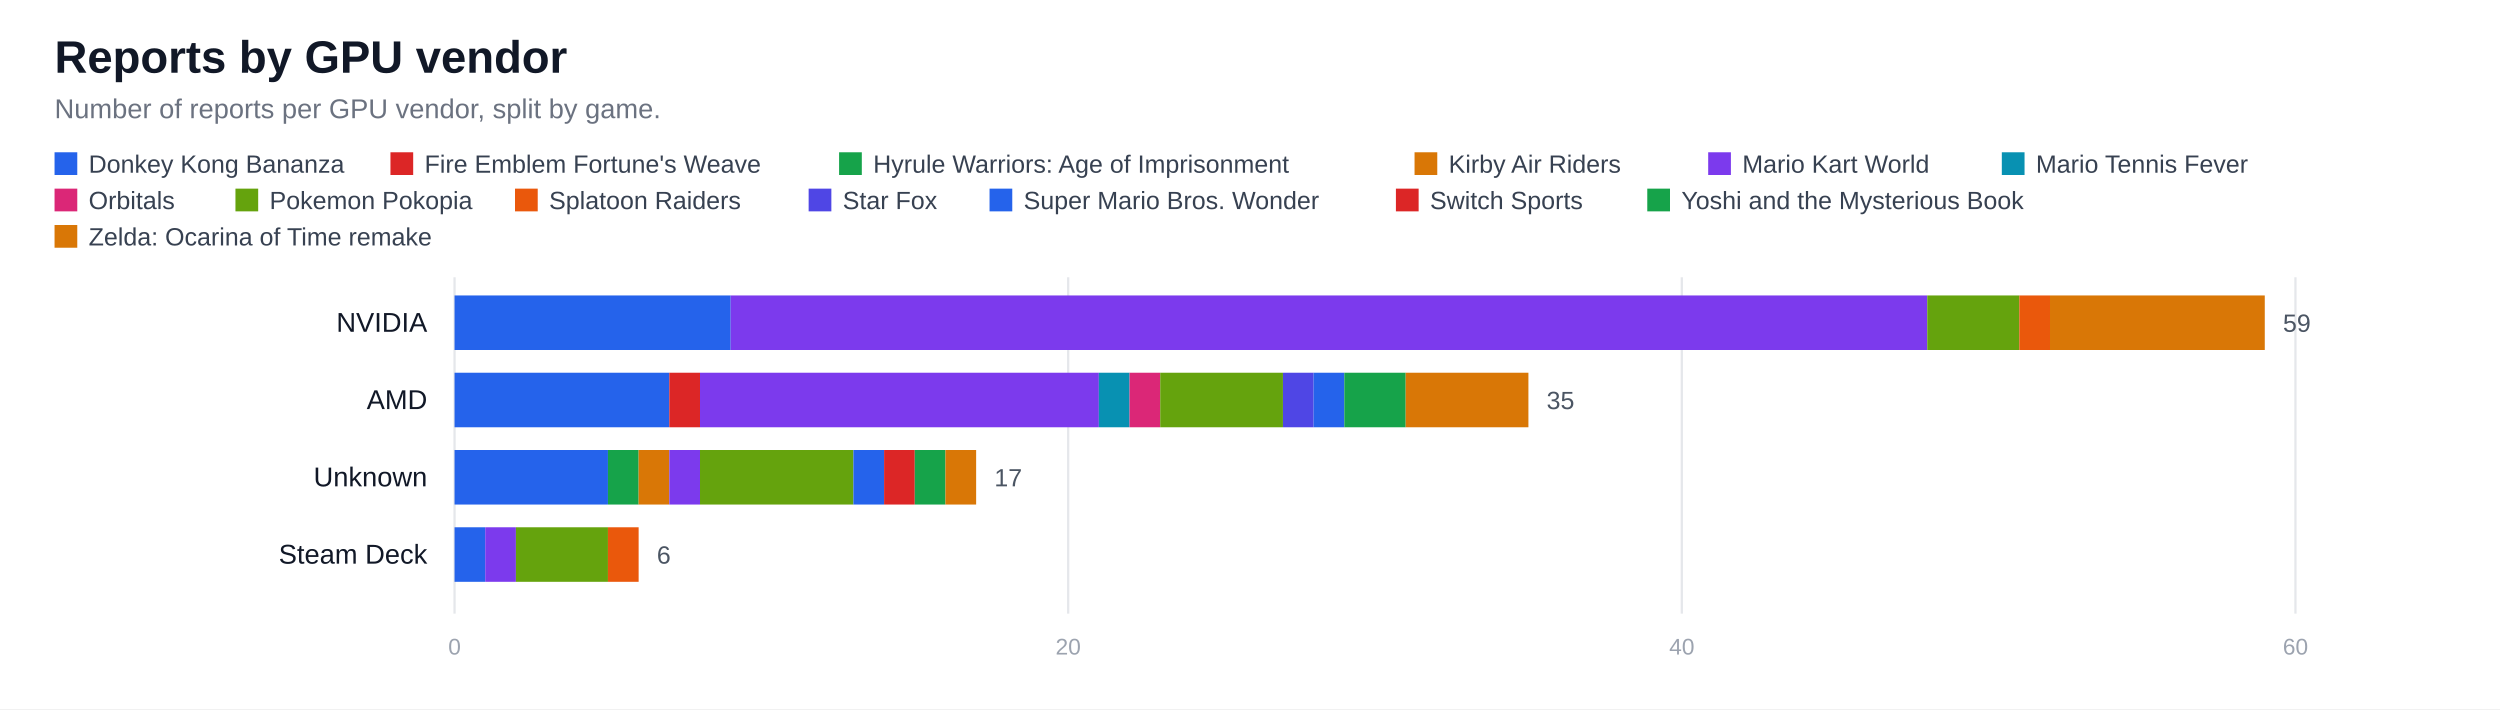
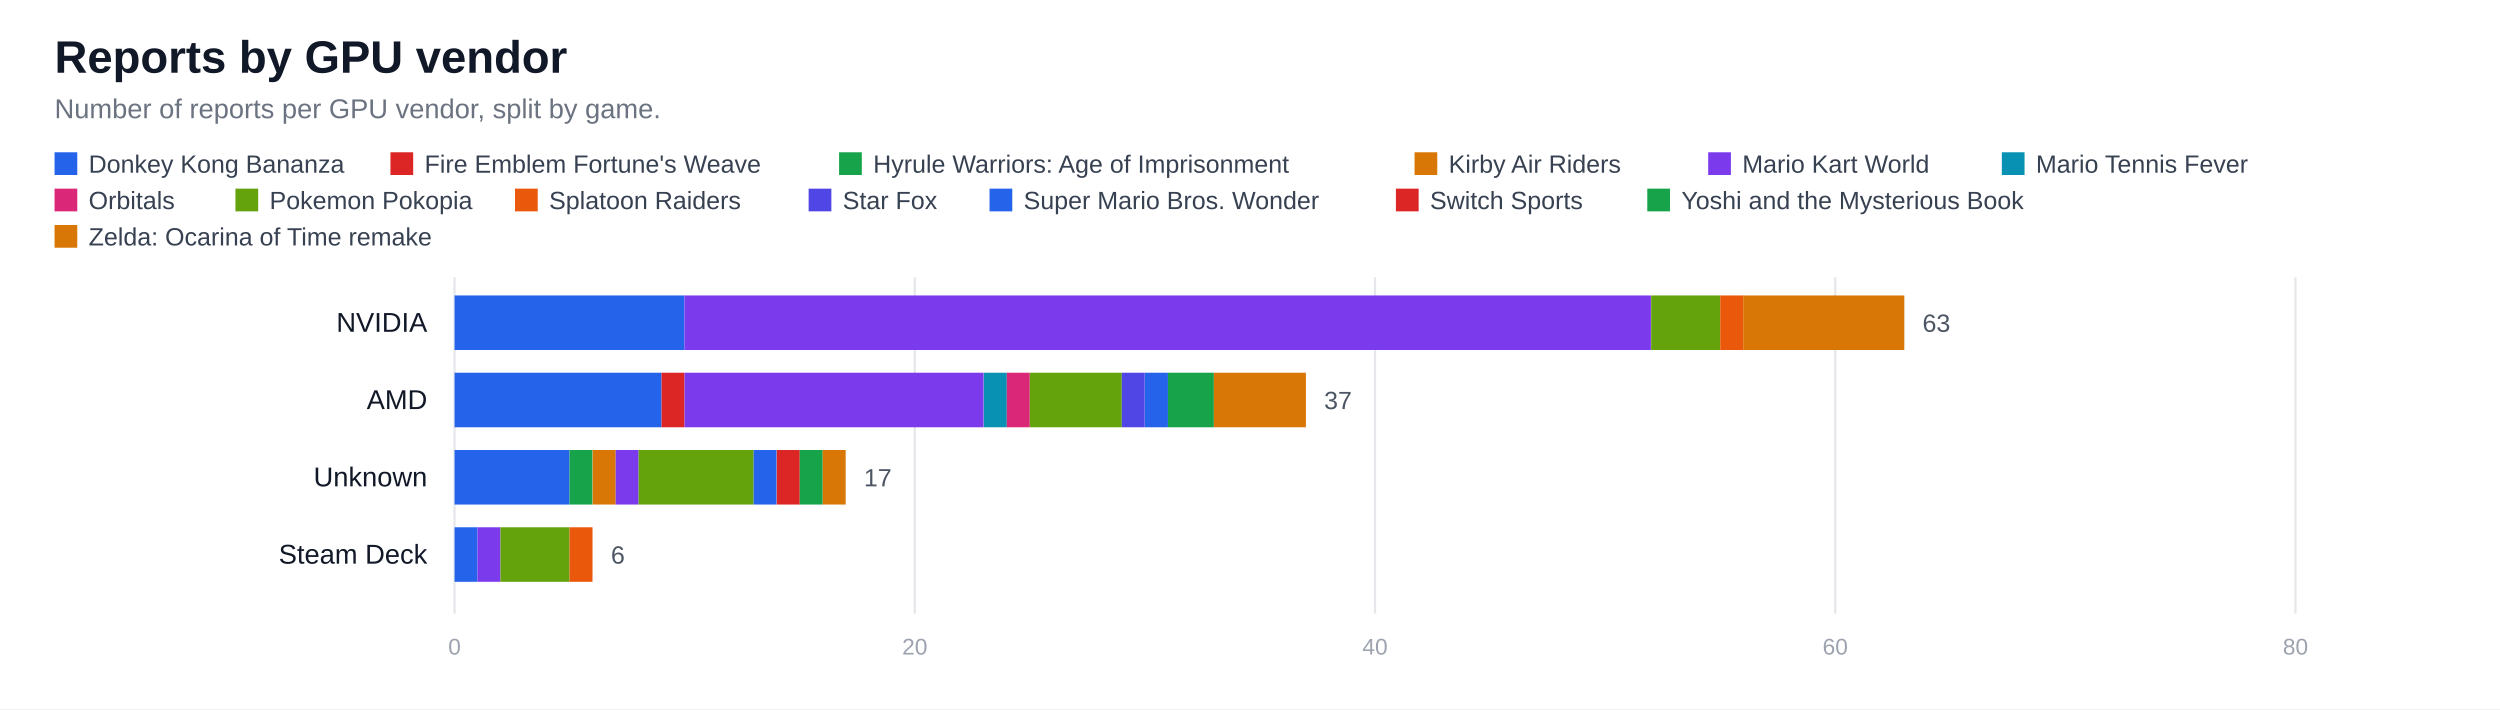
<svg xmlns="http://www.w3.org/2000/svg" width="1100" height="312" viewBox="0 0 1100 312">
  <rect width="100%" height="100%" fill="#ffffff" />
  <text x="24" y="32" font-family="Segoe UI, Arial, sans-serif" font-size="20" font-weight="600" fill="#111827">Reports by GPU vendor</text>
  <text x="24" y="52" font-family="Segoe UI, Arial, sans-serif" font-size="12" fill="#6b7280">Number of reports per GPU vendor, split by game.</text>
  <rect x="24" y="67" width="10" height="10" fill="#2563eb" />
  <text x="39" y="76" font-family="Segoe UI, Arial, sans-serif" font-size="11" fill="#374151">Donkey Kong Bananza</text>
  <rect x="171.8" y="67" width="10" height="10" fill="#dc2626" />
  <text x="186.8" y="76" font-family="Segoe UI, Arial, sans-serif" font-size="11" fill="#374151">Fire Emblem Fortune's Weave</text>
  <rect x="369.2" y="67" width="10" height="10" fill="#16a34a" />
  <text x="384.2" y="76" font-family="Segoe UI, Arial, sans-serif" font-size="11" fill="#374151">Hyrule Warriors: Age of Imprisonment</text>
  <rect x="622.4" y="67" width="10" height="10" fill="#d97706" />
  <text x="637.4" y="76" font-family="Segoe UI, Arial, sans-serif" font-size="11" fill="#374151">Kirby Air Riders</text>
  <rect x="751.6" y="67" width="10" height="10" fill="#7c3aed" />
  <text x="766.6" y="76" font-family="Segoe UI, Arial, sans-serif" font-size="11" fill="#374151">Mario Kart World</text>
  <rect x="880.8" y="67" width="10" height="10" fill="#0891b2" />
  <text x="895.8" y="76" font-family="Segoe UI, Arial, sans-serif" font-size="11" fill="#374151">Mario Tennis Fever</text>
  <rect x="24" y="83" width="10" height="10" fill="#db2777" />
  <text x="39" y="92" font-family="Segoe UI, Arial, sans-serif" font-size="11" fill="#374151">Orbitals</text>
  <rect x="103.6" y="83" width="10" height="10" fill="#65a30d" />
  <text x="118.6" y="92" font-family="Segoe UI, Arial, sans-serif" font-size="11" fill="#374151">Pokemon Pokopia</text>
  <rect x="226.6" y="83" width="10" height="10" fill="#ea580c" />
  <text x="241.6" y="92" font-family="Segoe UI, Arial, sans-serif" font-size="11" fill="#374151">Splatoon Raiders</text>
  <rect x="355.8" y="83" width="10" height="10" fill="#4f46e5" />
  <text x="370.8" y="92" font-family="Segoe UI, Arial, sans-serif" font-size="11" fill="#374151">Star Fox</text>
  <rect x="435.4" y="83" width="10" height="10" fill="#2563eb" />
  <text x="450.4" y="92" font-family="Segoe UI, Arial, sans-serif" font-size="11" fill="#374151">Super Mario Bros. Wonder</text>
  <rect x="614.2" y="83" width="10" height="10" fill="#dc2626" />
  <text x="629.2" y="92" font-family="Segoe UI, Arial, sans-serif" font-size="11" fill="#374151">Switch Sports</text>
  <rect x="724.8" y="83" width="10" height="10" fill="#16a34a" />
  <text x="739.8" y="92" font-family="Segoe UI, Arial, sans-serif" font-size="11" fill="#374151">Yoshi and the Mysterious Book</text>
  <rect x="24" y="99" width="10" height="10" fill="#d97706" />
  <text x="39" y="108" font-family="Segoe UI, Arial, sans-serif" font-size="11" fill="#374151">Zelda: Ocarina of Time remake</text>
  <line x1="200.0" y1="122" x2="200.0" y2="270" stroke="#e5e7eb" stroke-width="1" />
  <text x="200.0" y="288" text-anchor="middle" font-family="Segoe UI, Arial, sans-serif" font-size="10" fill="#9ca3af">0</text>
-   <line x1="470.0" y1="122" x2="470.0" y2="270" stroke="#e5e7eb" stroke-width="1" />
-   <text x="470.0" y="288" text-anchor="middle" font-family="Segoe UI, Arial, sans-serif" font-size="10" fill="#9ca3af">20</text>
-   <line x1="740.0" y1="122" x2="740.0" y2="270" stroke="#e5e7eb" stroke-width="1" />
-   <text x="740.0" y="288" text-anchor="middle" font-family="Segoe UI, Arial, sans-serif" font-size="10" fill="#9ca3af">40</text>
+   <line x1="402.5" y1="122" x2="402.5" y2="270" stroke="#e5e7eb" stroke-width="1" />
+   <text x="402.5" y="288" text-anchor="middle" font-family="Segoe UI, Arial, sans-serif" font-size="10" fill="#9ca3af">20</text>
+   <line x1="605.0" y1="122" x2="605.0" y2="270" stroke="#e5e7eb" stroke-width="1" />
+   <text x="605.0" y="288" text-anchor="middle" font-family="Segoe UI, Arial, sans-serif" font-size="10" fill="#9ca3af">40</text>
+   <line x1="807.5" y1="122" x2="807.5" y2="270" stroke="#e5e7eb" stroke-width="1" />
+   <text x="807.5" y="288" text-anchor="middle" font-family="Segoe UI, Arial, sans-serif" font-size="10" fill="#9ca3af">60</text>
  <line x1="1010.0" y1="122" x2="1010.0" y2="270" stroke="#e5e7eb" stroke-width="1" />
-   <text x="1010.0" y="288" text-anchor="middle" font-family="Segoe UI, Arial, sans-serif" font-size="10" fill="#9ca3af">60</text>
+   <text x="1010.0" y="288" text-anchor="middle" font-family="Segoe UI, Arial, sans-serif" font-size="10" fill="#9ca3af">80</text>
  <text x="188" y="146" text-anchor="end" font-family="Segoe UI, Arial, sans-serif" font-size="12" fill="#111827">NVIDIA</text>
-   <rect x="200.0" y="130" width="121.5" height="24" fill="#2563eb" />
-   <rect x="321.5" y="130" width="526.5" height="24" fill="#7c3aed" />
-   <rect x="848.0" y="130" width="40.5" height="24" fill="#65a30d" />
-   <rect x="888.5" y="130" width="13.5" height="24" fill="#ea580c" />
-   <rect x="902.0" y="130" width="94.5" height="24" fill="#d97706" />
-   <text x="1004.5" y="146" font-family="Segoe UI, Arial, sans-serif" font-size="11" fill="#4b5563">59</text>
+   <rect x="200.0" y="130" width="101.2" height="24" fill="#2563eb" />
+   <rect x="301.2" y="130" width="425.2" height="24" fill="#7c3aed" />
+   <rect x="726.5" y="130" width="30.4" height="24" fill="#65a30d" />
+   <rect x="756.9" y="130" width="10.1" height="24" fill="#ea580c" />
+   <rect x="767.0" y="130" width="70.9" height="24" fill="#d97706" />
+   <text x="845.9" y="146" font-family="Segoe UI, Arial, sans-serif" font-size="11" fill="#4b5563">63</text>
  <text x="188" y="180" text-anchor="end" font-family="Segoe UI, Arial, sans-serif" font-size="12" fill="#111827">AMD</text>
-   <rect x="200.0" y="164" width="94.5" height="24" fill="#2563eb" />
-   <rect x="294.5" y="164" width="13.5" height="24" fill="#dc2626" />
-   <rect x="308.0" y="164" width="175.5" height="24" fill="#7c3aed" />
-   <rect x="483.5" y="164" width="13.5" height="24" fill="#0891b2" />
-   <rect x="497.0" y="164" width="13.5" height="24" fill="#db2777" />
-   <rect x="510.5" y="164" width="54.0" height="24" fill="#65a30d" />
-   <rect x="564.5" y="164" width="13.5" height="24" fill="#4f46e5" />
-   <rect x="578.0" y="164" width="13.5" height="24" fill="#2563eb" />
-   <rect x="591.5" y="164" width="27.0" height="24" fill="#16a34a" />
-   <rect x="618.5" y="164" width="54.0" height="24" fill="#d97706" />
-   <text x="680.5" y="180" font-family="Segoe UI, Arial, sans-serif" font-size="11" fill="#4b5563">35</text>
+   <rect x="200.0" y="164" width="91.1" height="24" fill="#2563eb" />
+   <rect x="291.1" y="164" width="10.1" height="24" fill="#dc2626" />
+   <rect x="301.2" y="164" width="131.6" height="24" fill="#7c3aed" />
+   <rect x="432.9" y="164" width="10.1" height="24" fill="#0891b2" />
+   <rect x="443.0" y="164" width="10.1" height="24" fill="#db2777" />
+   <rect x="453.1" y="164" width="40.5" height="24" fill="#65a30d" />
+   <rect x="493.6" y="164" width="10.1" height="24" fill="#4f46e5" />
+   <rect x="503.8" y="164" width="10.1" height="24" fill="#2563eb" />
+   <rect x="513.9" y="164" width="20.2" height="24" fill="#16a34a" />
+   <rect x="534.1" y="164" width="40.5" height="24" fill="#d97706" />
+   <text x="582.6" y="180" font-family="Segoe UI, Arial, sans-serif" font-size="11" fill="#4b5563">37</text>
  <text x="188" y="214" text-anchor="end" font-family="Segoe UI, Arial, sans-serif" font-size="12" fill="#111827">Unknown</text>
-   <rect x="200.0" y="198" width="67.5" height="24" fill="#2563eb" />
-   <rect x="267.5" y="198" width="13.5" height="24" fill="#16a34a" />
-   <rect x="281.0" y="198" width="13.5" height="24" fill="#d97706" />
-   <rect x="294.5" y="198" width="13.5" height="24" fill="#7c3aed" />
-   <rect x="308.0" y="198" width="67.5" height="24" fill="#65a30d" />
-   <rect x="375.5" y="198" width="13.5" height="24" fill="#2563eb" />
-   <rect x="389.0" y="198" width="13.5" height="24" fill="#dc2626" />
-   <rect x="402.5" y="198" width="13.5" height="24" fill="#16a34a" />
-   <rect x="416.0" y="198" width="13.5" height="24" fill="#d97706" />
-   <text x="437.5" y="214" font-family="Segoe UI, Arial, sans-serif" font-size="11" fill="#4b5563">17</text>
+   <rect x="200.0" y="198" width="50.6" height="24" fill="#2563eb" />
+   <rect x="250.6" y="198" width="10.1" height="24" fill="#16a34a" />
+   <rect x="260.8" y="198" width="10.1" height="24" fill="#d97706" />
+   <rect x="270.9" y="198" width="10.1" height="24" fill="#7c3aed" />
+   <rect x="281.0" y="198" width="50.6" height="24" fill="#65a30d" />
+   <rect x="331.6" y="198" width="10.1" height="24" fill="#2563eb" />
+   <rect x="341.8" y="198" width="10.1" height="24" fill="#dc2626" />
+   <rect x="351.9" y="198" width="10.1" height="24" fill="#16a34a" />
+   <rect x="362.0" y="198" width="10.1" height="24" fill="#d97706" />
+   <text x="380.1" y="214" font-family="Segoe UI, Arial, sans-serif" font-size="11" fill="#4b5563">17</text>
  <text x="188" y="248" text-anchor="end" font-family="Segoe UI, Arial, sans-serif" font-size="12" fill="#111827">Steam Deck</text>
-   <rect x="200.0" y="232" width="13.5" height="24" fill="#2563eb" />
-   <rect x="213.5" y="232" width="13.5" height="24" fill="#7c3aed" />
-   <rect x="227.0" y="232" width="40.5" height="24" fill="#65a30d" />
-   <rect x="267.5" y="232" width="13.5" height="24" fill="#ea580c" />
-   <text x="289.0" y="248" font-family="Segoe UI, Arial, sans-serif" font-size="11" fill="#4b5563">6</text>
+   <rect x="200.0" y="232" width="10.1" height="24" fill="#2563eb" />
+   <rect x="210.1" y="232" width="10.1" height="24" fill="#7c3aed" />
+   <rect x="220.2" y="232" width="30.4" height="24" fill="#65a30d" />
+   <rect x="250.6" y="232" width="10.1" height="24" fill="#ea580c" />
+   <text x="268.8" y="248" font-family="Segoe UI, Arial, sans-serif" font-size="11" fill="#4b5563">6</text>
</svg>
